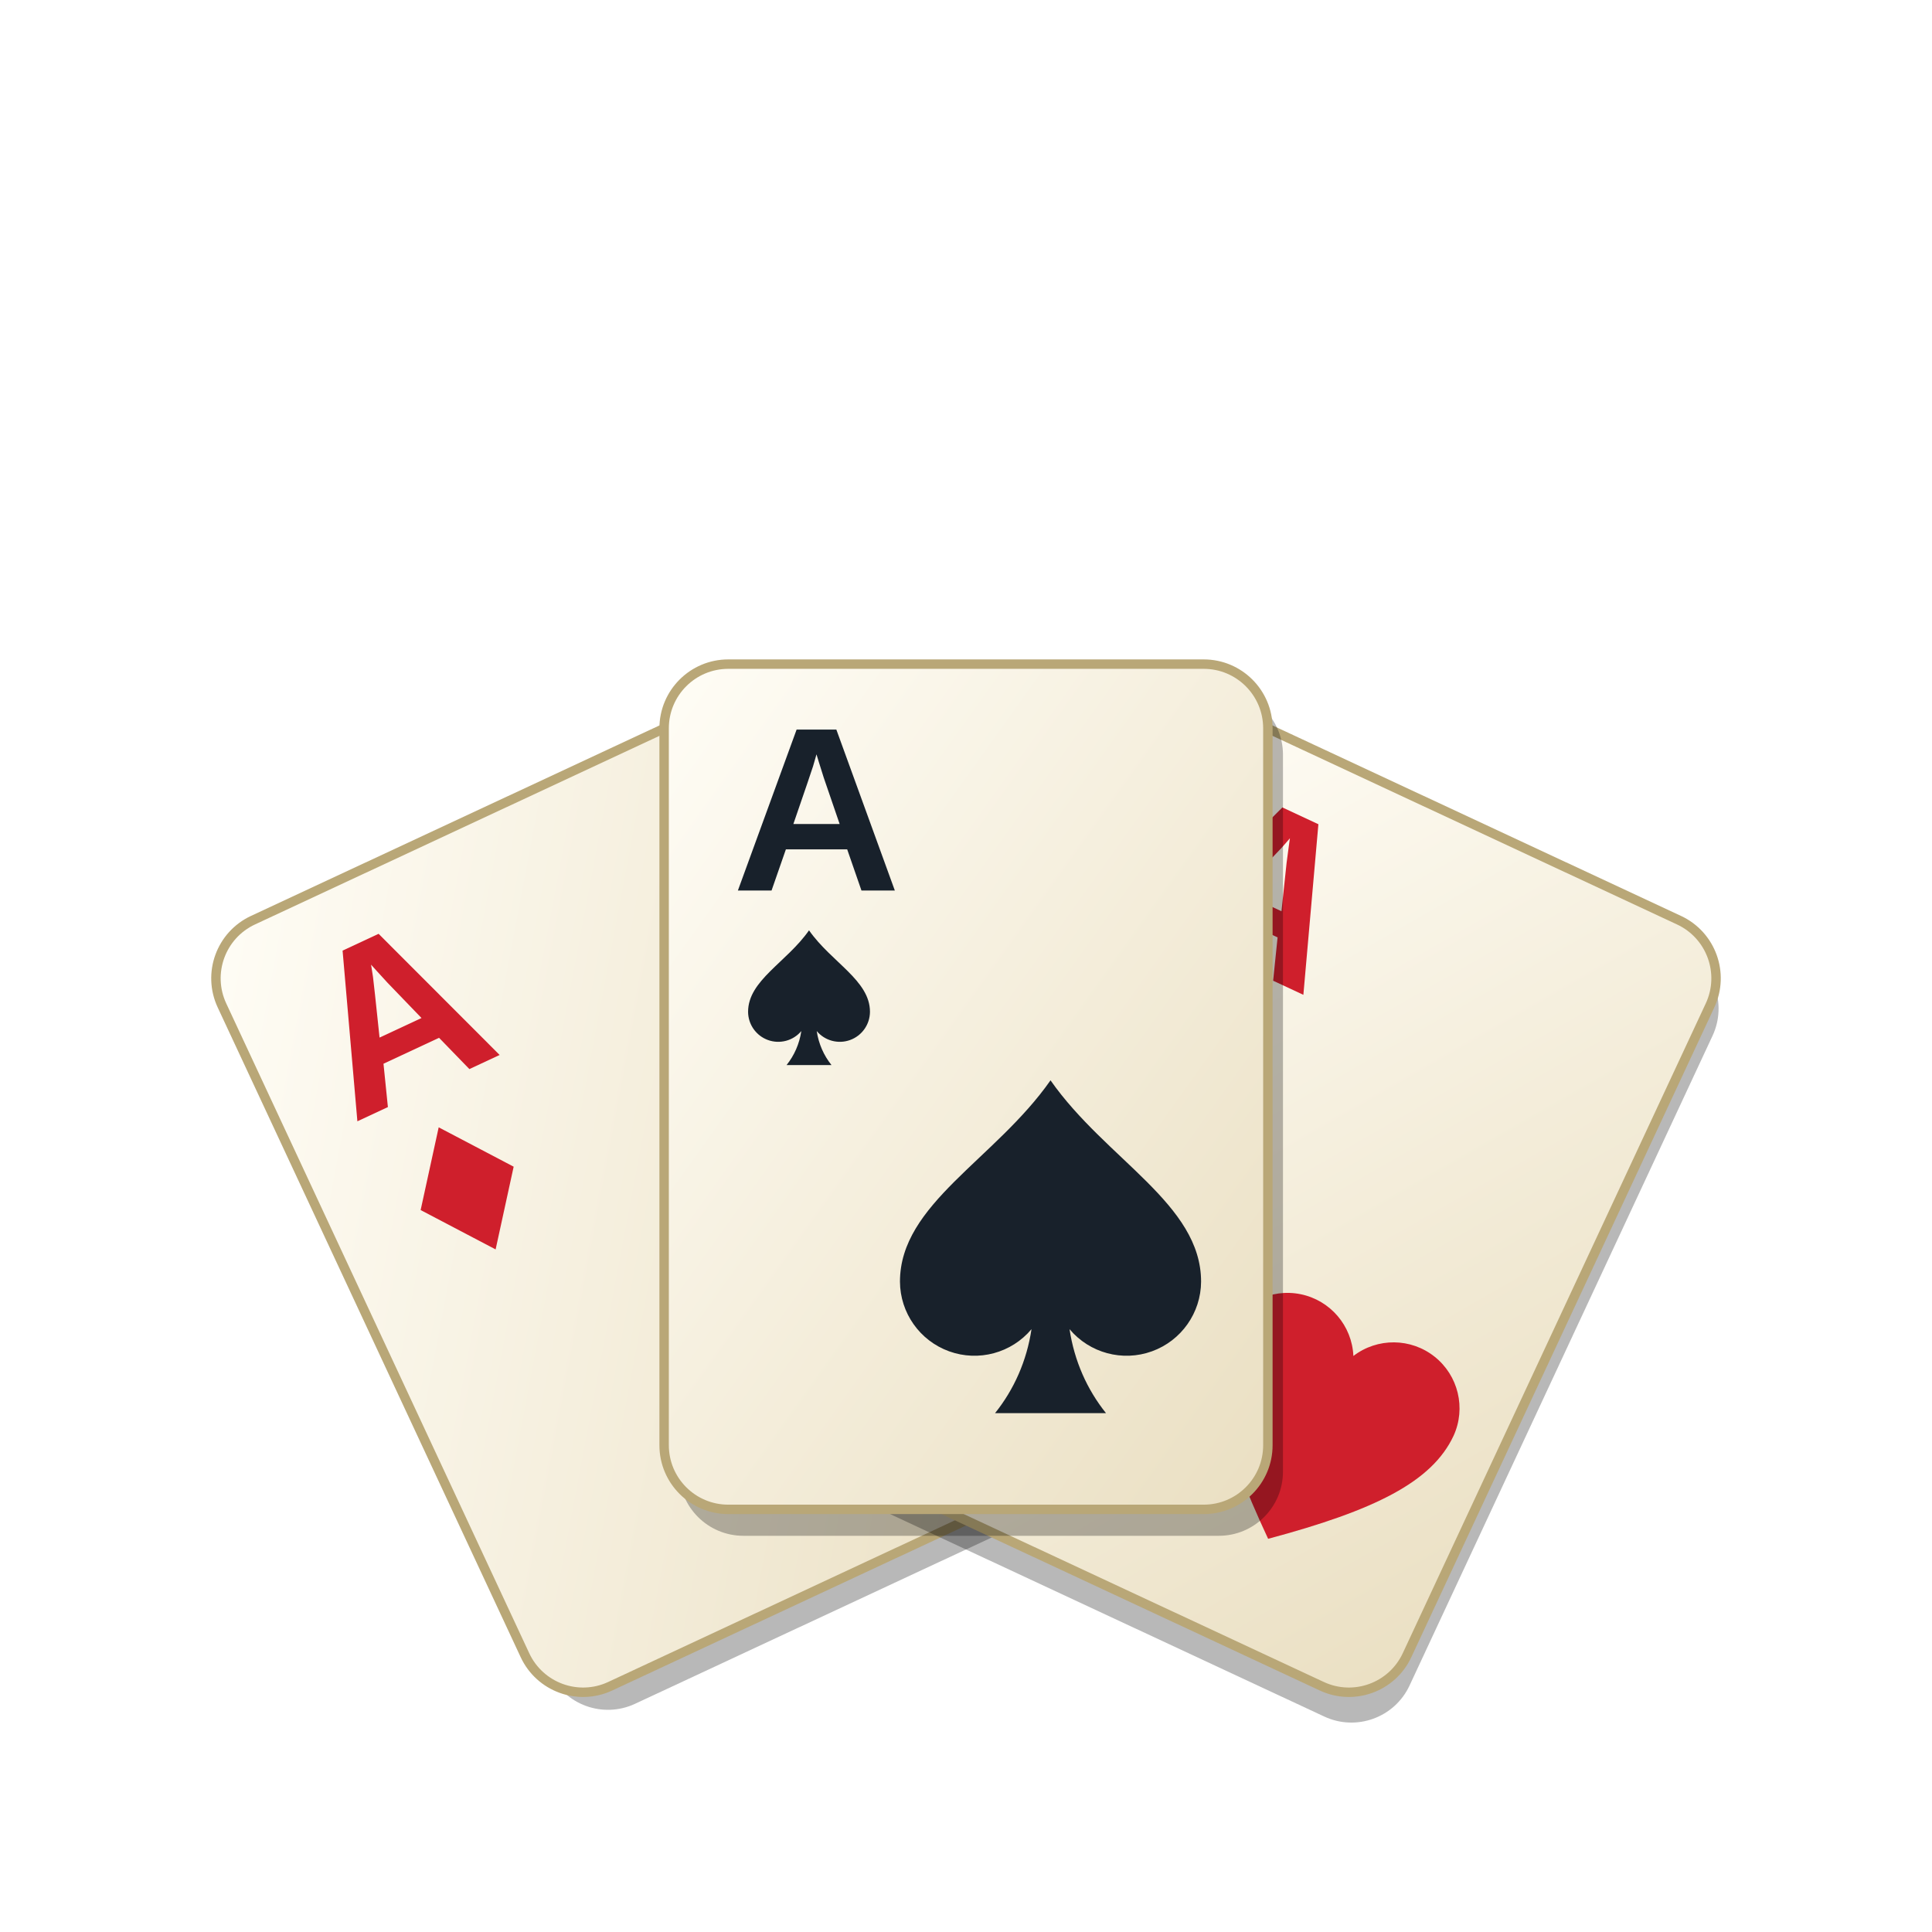
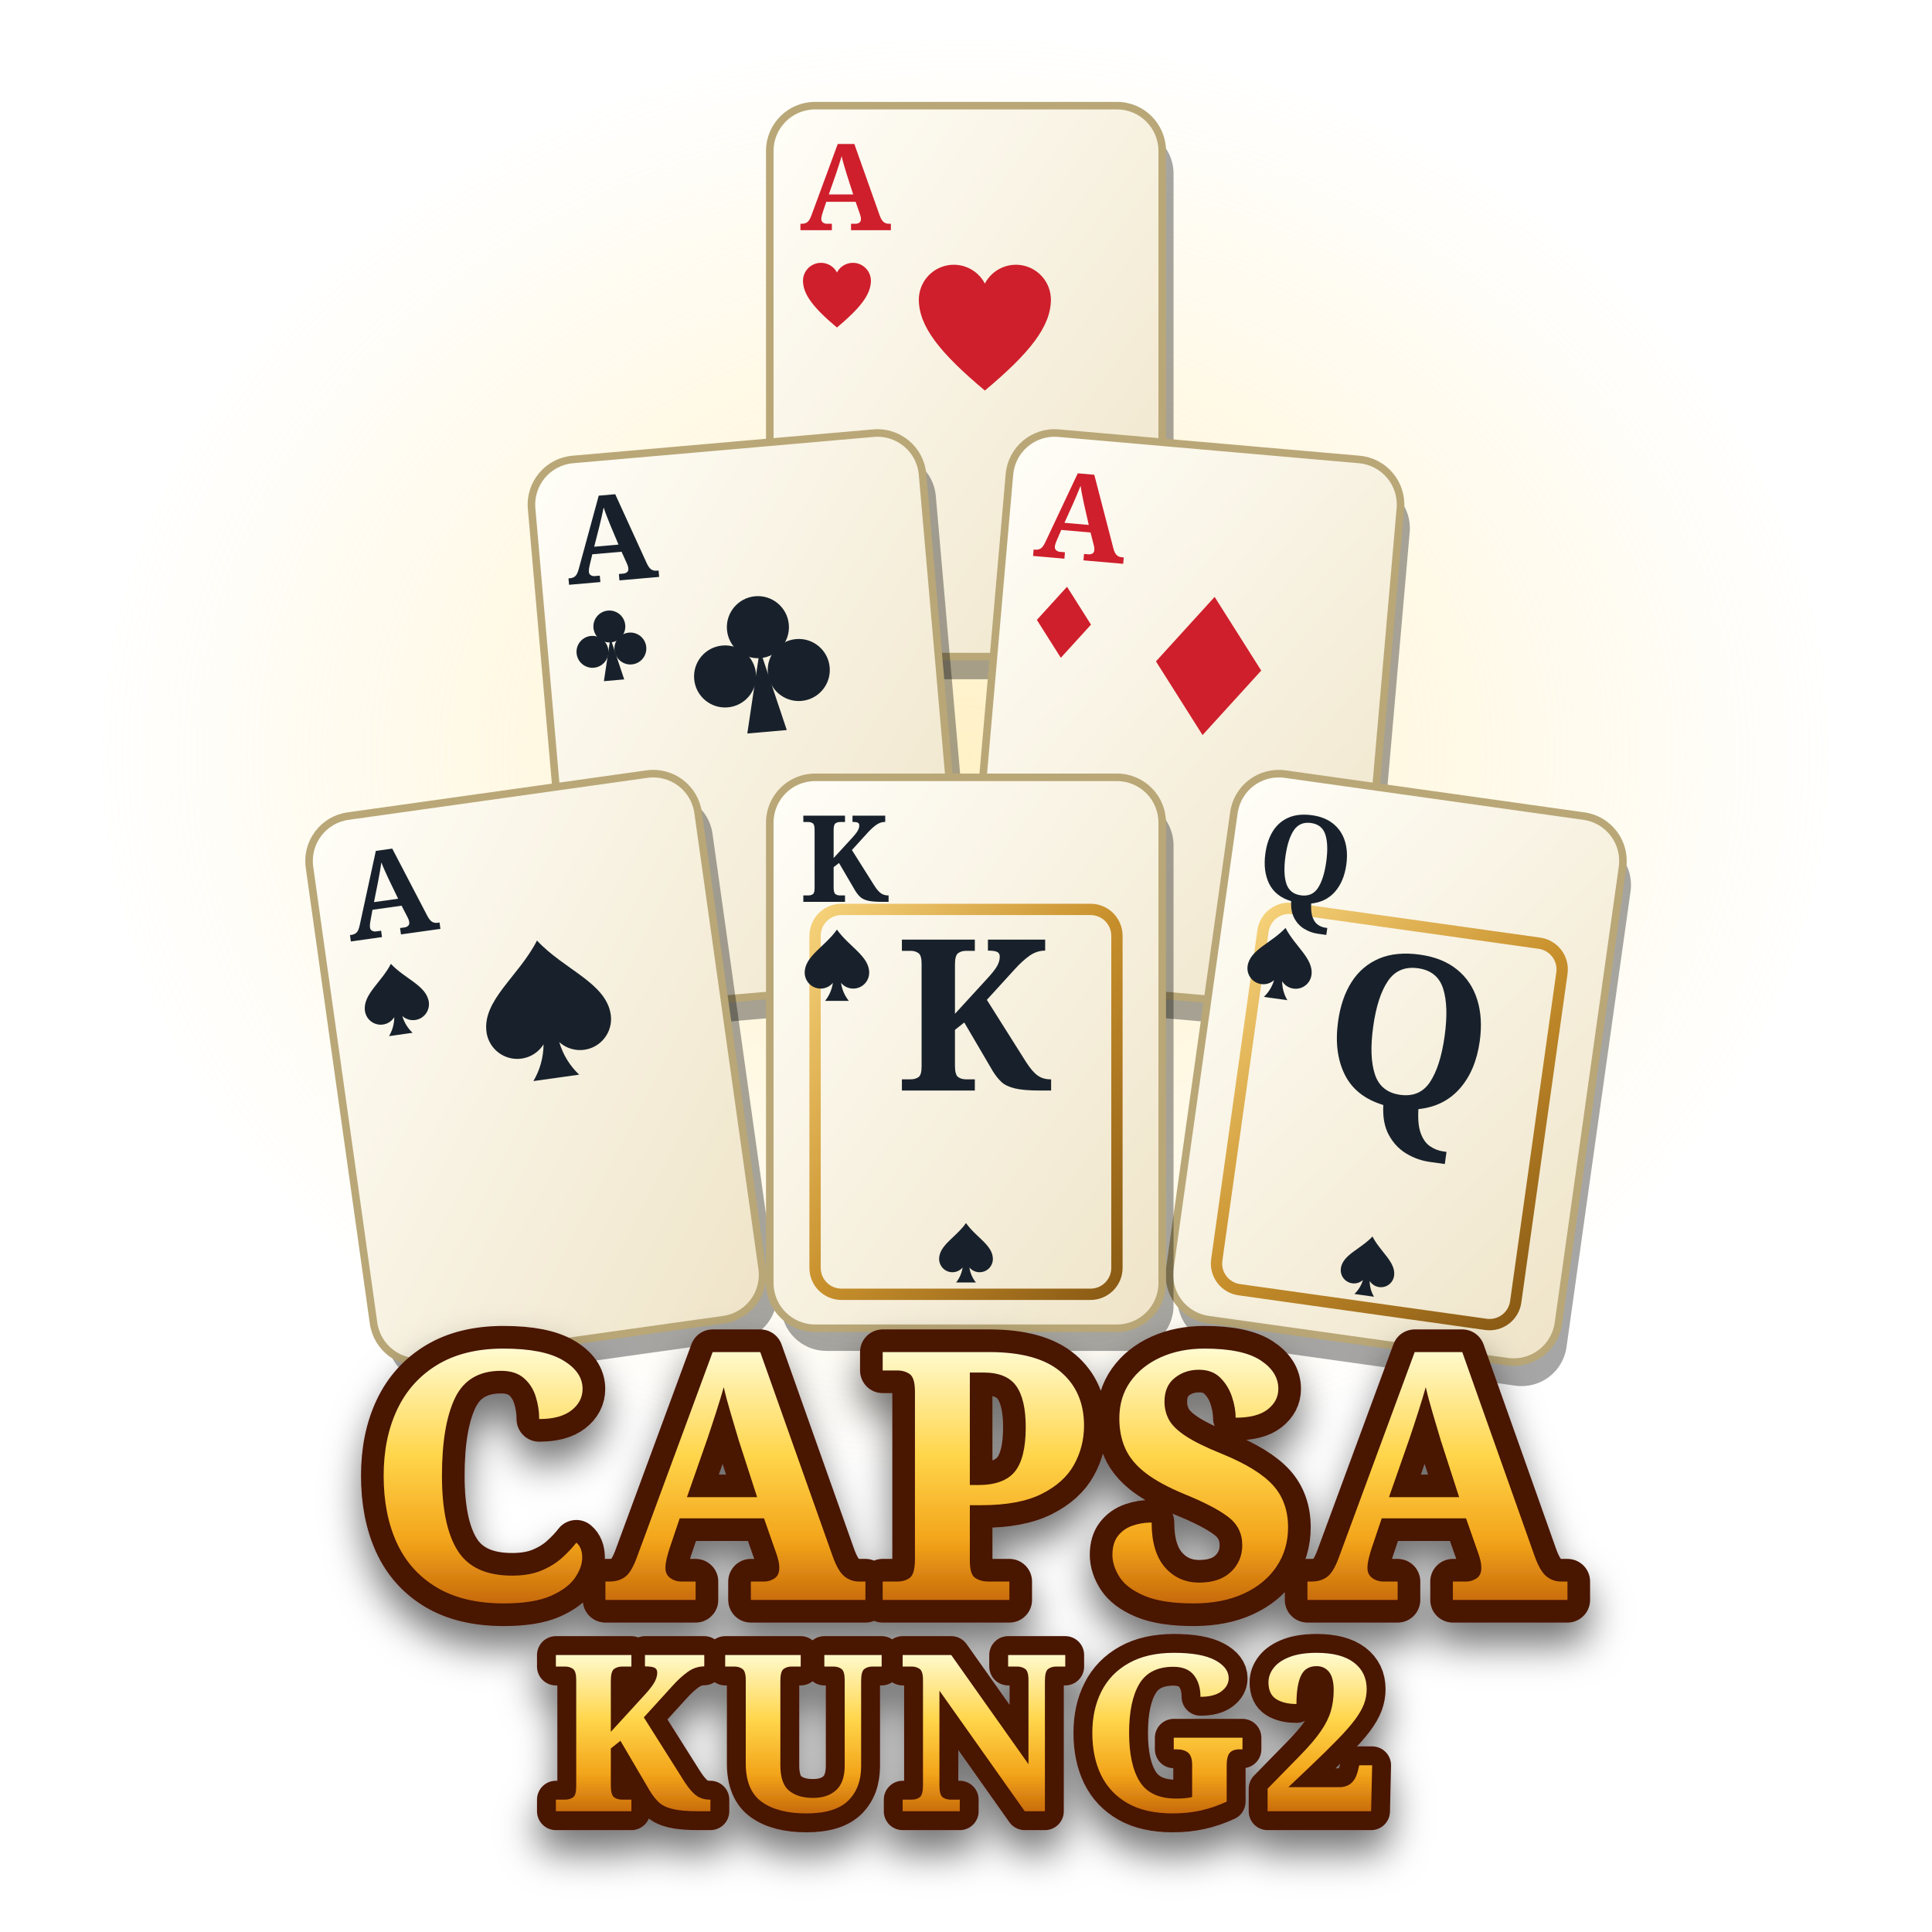
<svg xmlns="http://www.w3.org/2000/svg" viewBox="0 0 512 512">
  <defs>
-     <radialGradient id="felt" cx="50%" cy="40%" r="70%">
-       <stop offset="0" stop-color="#249077" />
-       <stop offset="1" stop-color="#08372c" />
+     <radialGradient id="felt" cx="50%" cy="38%" r="72%">
+       <stop offset="0" stop-color="#2aa585" />
+       <stop offset=".55" stop-color="#0f5a47" />
+       <stop offset="1" stop-color="#062b22" />
+     </radialGradient>
+     <radialGradient id="glow" cx="50%" cy="50%" r="50%">
+       <stop offset="0" stop-color="#ffe69a" stop-opacity=".55" />
+       <stop offset="1" stop-color="#ffe69a" stop-opacity="0" />
    </radialGradient>
    <linearGradient id="ivory" x1="0" y1="0" x2="1" y2="1">
-       <stop offset="0" stop-color="#fffdf6" />
-       <stop offset="1" stop-color="#eadfc2" />
+       <stop offset="0" stop-color="#fffef8" />
+       <stop offset="1" stop-color="#efe4c8" />
    </linearGradient>
+     <linearGradient id="goldtxt" x1="0" y1="0" x2="0" y2="1">
+       <stop offset="0" stop-color="#fffbd0" />
+       <stop offset=".42" stop-color="#ffd54a" />
+       <stop offset=".75" stop-color="#f3a51b" />
+       <stop offset="1" stop-color="#c76a0a" />
+     </linearGradient>
+     <linearGradient id="goldline" x1="0" y1="0" x2="1" y2="1">
+       <stop offset="0" stop-color="#f6d27a" />
+       <stop offset=".5" stop-color="#c8902c" />
+       <stop offset="1" stop-color="#8a5a14" />
+     </linearGradient>
+     <filter id="drop" x="-20%" y="-20%" width="140%" height="150%">
+       <feDropShadow dx="0" dy="6" stdDeviation="5" flood-color="#000" flood-opacity=".55" />
+     </filter>
    <g id="card">
-       <rect x="-80" y="-112" width="160" height="224" rx="17" fill="#000" opacity=".28" transform="translate(4 7)" />
-       <rect x="-80" y="-112" width="160" height="224" rx="17" fill="url(#ivory)" stroke="#b9a777" stroke-width="2.5" />
+       <rect x="-52" y="-73" width="104" height="146" rx="12" fill="#000" opacity=".35" transform="translate(3 6)" />
+       <rect x="-52" y="-73" width="104" height="146" rx="12" fill="url(#ivory)" stroke="#b9a777" stroke-width="2" />
    </g>
-     <path id="spade" d="M12 1.5C8.5 6.5 2.5 9.3 2.5 14.2a4.7 4.7 0 0 0 8.3 3c-.300 2-1.1 3.8-2.3 5.300h7c-1.2-1.5-2-3.3-2.3-5.300a4.7 4.7 0 0 0 8.3-3C21.5 9.3 15.5 6.5 12 1.500Z" />
-     <path id="heart" d="M12 22C5.2 16.3 2 12.3 2 8.200A5.3 5.3 0 0 1 12 5.8 5.3 5.3 0 0 1 22 8.200C22 12.3 18.8 16.3 12 22Z" />
+     <g id="court">
+       <rect x="-40" y="-38" width="80" height="102" rx="7" fill="none" stroke="url(#goldline)" stroke-width="3" />
+     </g>
+     <path id="spade" d="M12 1.5C8.5 6.5 2.5 9.3 2.5 14.2a4.7 4.7 0 0 0 8.3 3c-.3 2-1.1 3.8-2.3 5.3h7c-1.2-1.5-2-3.3-2.3-5.3a4.7 4.7 0 0 0 8.3-3C21.5 9.3 15.5 6.5 12 1.5Z" />
+     <path id="heart" d="M12 22C5.2 16.3 2 12.3 2 8.2A5.3 5.3 0 0 1 12 5.8 5.3 5.3 0 0 1 22 8.2C22 12.3 18.8 16.3 12 22Z" />
    <path id="diamond" d="M12 1.5 20 12 12 22.5 4 12Z" />
+     <g id="club">
+       <circle cx="12" cy="6.6" r="4.7" />
+       <circle cx="6.4" cy="13.6" r="4.7" />
+       <circle cx="17.6" cy="13.6" r="4.7" />
+       <path d="M12 10 9 22.5h6Z" />
+     </g>
  </defs>
  <g id="art">
-     <g transform="translate(256 300) rotate(-25 0 200)">
+     <ellipse cx="256" cy="200" rx="230" ry="190" fill="url(#glow)" />
+     <g transform="translate(256 101)">
      <use href="#card" />
-       <text x="-62" y="-52" font-family="Arial, Helvetica, sans-serif" font-weight="800" font-size="62" fill="#cf1f2c">A</text>
-       <use href="#diamond" fill="#cf1f2c" transform="translate(-62 -44) scale(1.7)" />
+       <text x="-44" y="-40" font-family="Cinzel, Georgia, serif" font-weight="900" font-size="32" fill="#cf1f2c">A</text>
+       <use href="#heart" fill="#cf1f2c" transform="translate(-45 -34) scale(.9)" />
+       <use href="#heart" fill="#cf1f2c" transform="translate(-16 -36) scale(1.75)" />
    </g>
-     <g transform="translate(256 300) rotate(25 0 200)">
+     <g transform="translate(198 191) rotate(-5)">
      <use href="#card" />
-       <text x="-62" y="-52" font-family="Arial, Helvetica, sans-serif" font-weight="800" font-size="62" fill="#cf1f2c">A</text>
-       <use href="#heart" fill="#cf1f2c" transform="translate(-62 -44) scale(1.7)" />
-       <use href="#heart" fill="#cf1f2c" transform="translate(-6 10) scale(3.3)" />
+       <text x="-44" y="-40" font-family="Cinzel, Georgia, serif" font-weight="900" font-size="32" fill="#18212b">A</text>
+       <use href="#club" fill="#18212b" transform="translate(-45 -34) scale(.9)" />
+       <use href="#club" fill="#18212b" transform="translate(-16 -36) scale(1.75)" />
    </g>
-     <g transform="translate(256 288)">
+     <g transform="translate(314 191) rotate(5)">
      <use href="#card" />
-       <text x="-62" y="-52" font-family="Arial, Helvetica, sans-serif" font-weight="800" font-size="62" fill="#18212b">A</text>
-       <use href="#spade" fill="#18212b" transform="translate(-62 -44) scale(1.7)" />
-       <use href="#spade" fill="#18212b" transform="translate(-28 -8) scale(4.2)" />
+       <text x="-44" y="-40" font-family="Cinzel, Georgia, serif" font-weight="900" font-size="32" fill="#cf1f2c">A</text>
+       <use href="#diamond" fill="#cf1f2c" transform="translate(-45 -34) scale(.9)" />
+       <use href="#diamond" fill="#cf1f2c" transform="translate(-16 -36) scale(1.75)" />
+     </g>
+     <g transform="translate(142 283) rotate(-8)">
+       <use href="#card" />
+       <text x="-44" y="-40" font-family="Cinzel, Georgia, serif" font-weight="900" font-size="32" fill="#18212b">A</text>
+       <use href="#spade" fill="#18212b" transform="translate(-45 -34) scale(.9)" />
+       <use href="#spade" fill="#18212b" transform="translate(-16 -36) scale(1.75)" />
+     </g>
+     <g transform="translate(370 283) rotate(8)">
+       <use href="#card" />
+       <use href="#court" />
+       <text x="-44" y="-40" font-family="Cinzel, Georgia, serif" font-weight="900" font-size="32" fill="#18212b">Q</text>
+       <use href="#spade" fill="#18212b" transform="translate(-45 -34) scale(.9)" />
+       <text x="2" y="10" text-anchor="middle" font-family="Cinzel, Georgia, serif" font-weight="900" font-size="56" fill="#18212b">Q</text>
+       <use href="#spade" fill="#18212b" transform="translate(-9 44) scale(.75)" />
+     </g>
+     <g transform="translate(256 279)">
+       <use href="#card" />
+       <use href="#court" />
+       <text x="-44" y="-40" font-family="Cinzel, Georgia, serif" font-weight="900" font-size="32" fill="#18212b">K</text>
+       <use href="#spade" fill="#18212b" transform="translate(-45 -34) scale(.9)" />
+       <text x="2" y="10" text-anchor="middle" font-family="Cinzel, Georgia, serif" font-weight="900" font-size="56" fill="#18212b">K</text>
+       <use href="#spade" fill="#18212b" transform="translate(-9 44) scale(.75)" />
+     </g>
+     <g font-family="Cinzel, Georgia, serif" font-weight="900" text-anchor="middle" filter="url(#drop)">
+       <text x="256" y="424" font-size="92" letter-spacing="2" fill="url(#goldtxt)" stroke="#4a1405" stroke-width="12" stroke-linejoin="round" paint-order="stroke">CAPSA</text>
+       <text x="256" y="480" font-size="58" letter-spacing="3" fill="url(#goldtxt)" stroke="#4a1405" stroke-width="10" stroke-linejoin="round" paint-order="stroke">KUNG2</text>
    </g>
  </g>
</svg>
